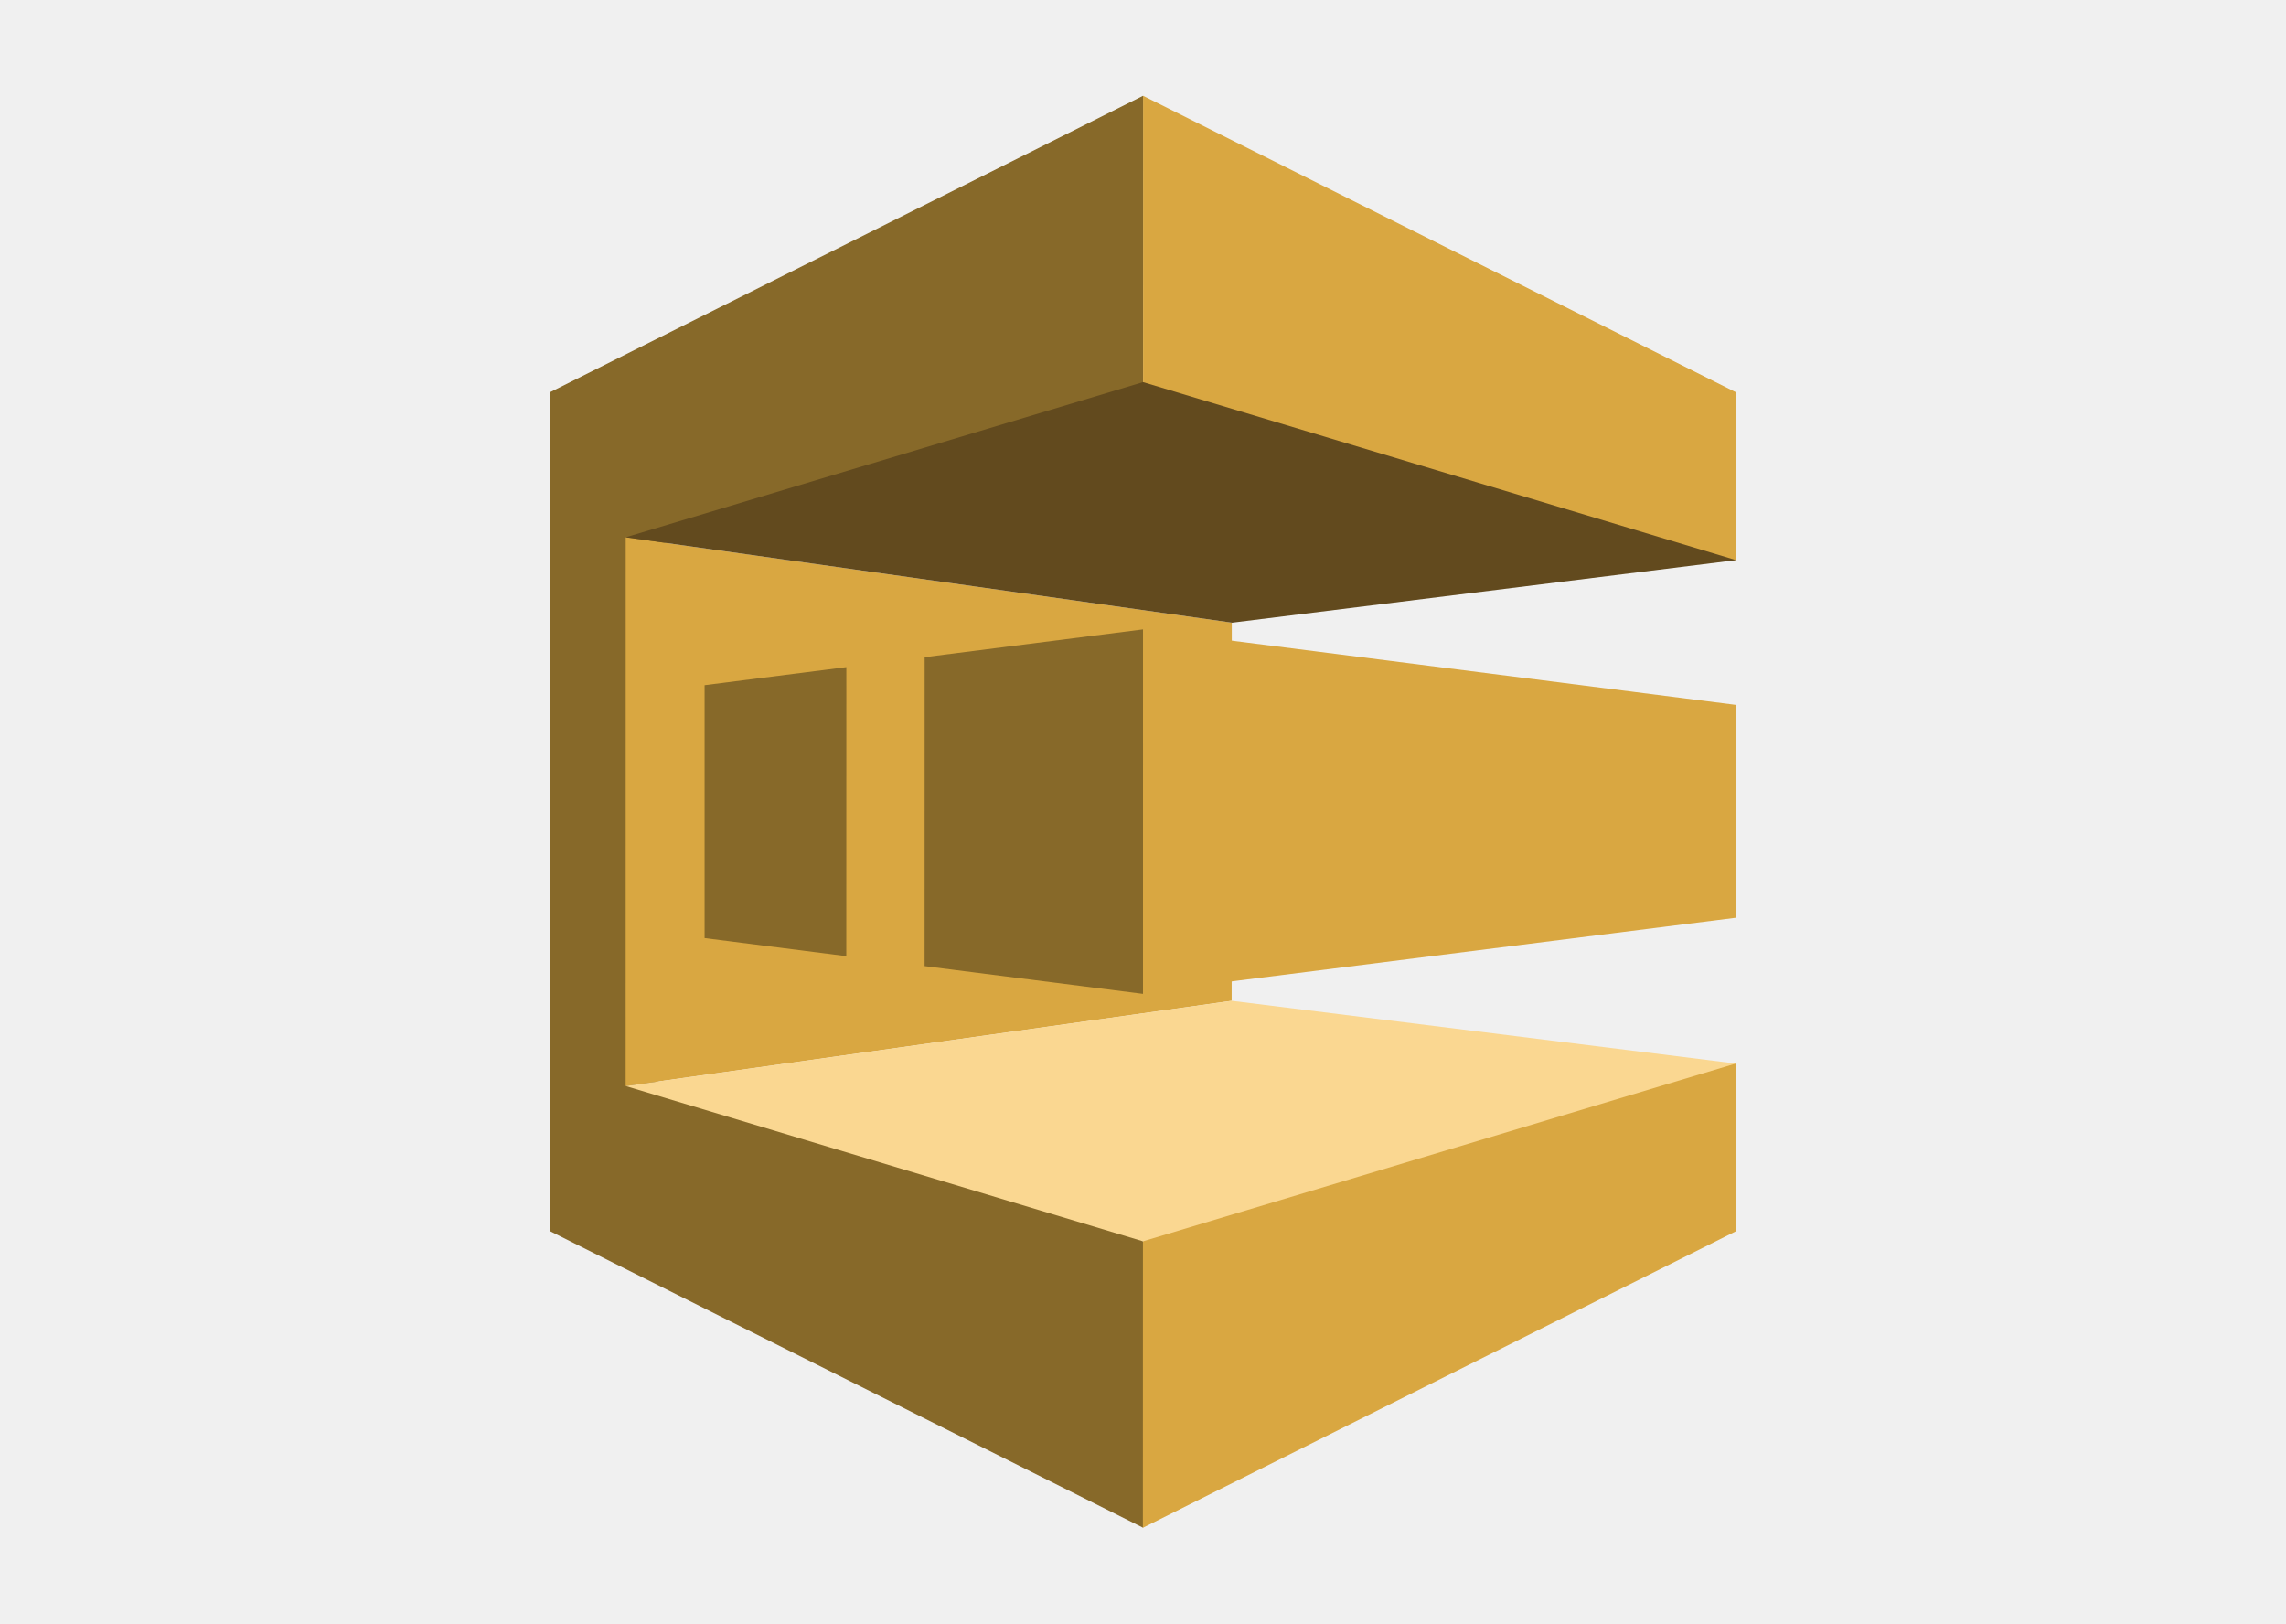
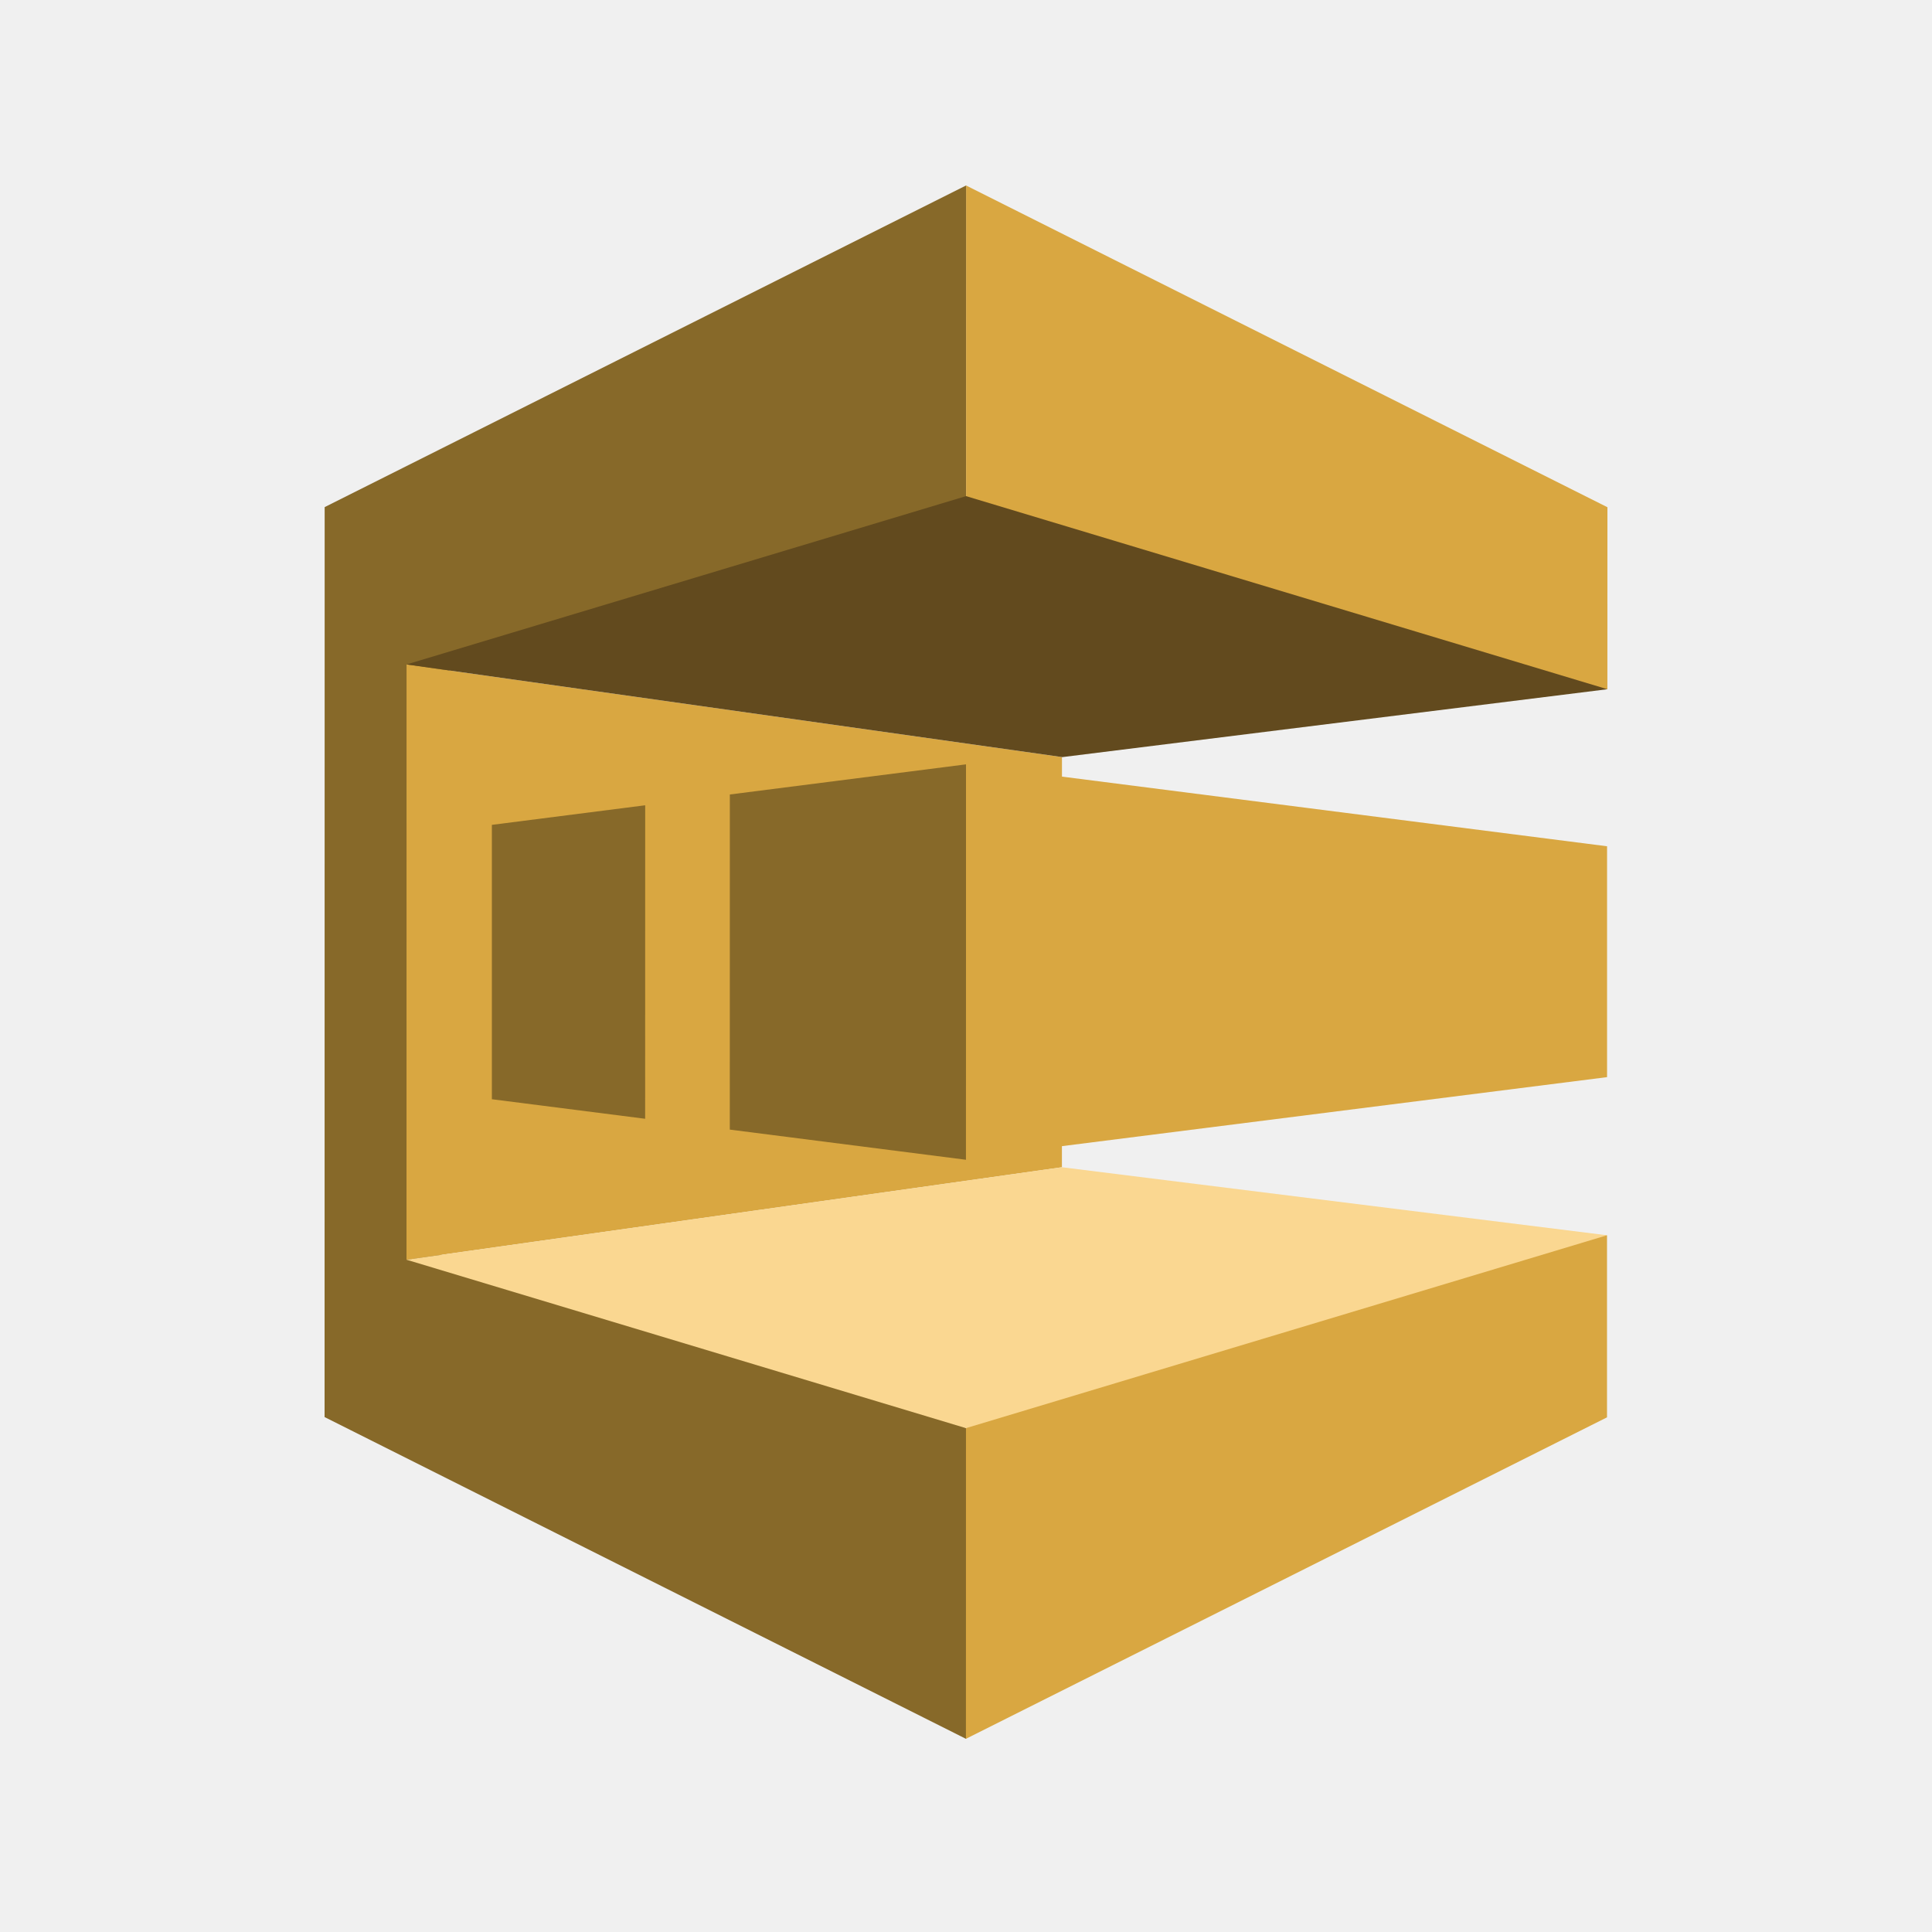
- <svg xmlns="http://www.w3.org/2000/svg" xml:space="preserve" id="katman_1" x="0" y="0" style="enable-background:new 0 0 3991 2834.2" version="1.1" viewBox="0 0 3991 2834.2">
-   <style>.st0{fill:#d9a741}.st1{fill:#876929}</style>
-   <path d="m3030.9 977.9-33.3-.6-1001.4-296.4-.6-13.7v-500L3031 685l-.1 292.9" class="st0" />
-   <path d="m1995.5 697.1.1-529.9L960.1 684.8l-.1 1464.4.5.3L1995.4 2667l3.4-4.8-1.3-492.4-2-2.7-64.7-46.1-800.9-238.7 4-926.3 861.6-258.9" class="st1" />
-   <path d="m2150.3 1747.2-1058 148.8.1-958 1058.1 149-.2 660.2" class="st0" />
-   <path d="m1614.2 1686.6 381.3 48.5.1-636.3-381.3 48.5-.1 539.3m-384.1-48.9 247.4 31.5.1-504.5-247.5 31.5v441.5" class="st1" />
-   <path d="m1092.3 938 903.3-270.9 1035.3 310.8-879.9 109.2L1092.3 938" style="fill:#624a1e" />
-   <path d="m3030.4 1602.2-1034.9 130.6.1-634 1034.9 131.8v371.6m-.2 254.5-22.3 1-1009.4 305.6-3.2 3.9-.1 500 1034.9-517.4v-293.1" class="st0" />
-   <path d="m1092.3 1896 903.2 271.1 1034.9-310.4-880-109.5L1092.3 1896" style="fill:#fad791" />
+ <svg xmlns="http://www.w3.org/2000/svg" width="250" height="250" fill="none">
+   <g clip-path="url(#a)">
+     <path fill="#D9A741" d="m207.994 89.186-2.666-.045-80.271-23.84-.048-1.104V24L208 65.635l-.006 23.55Z" />
+     <path fill="#876929" d="M125 66.607 125.008 24 42.011 65.619 42 183.366l.041.021v.001l82.951 41.614.275-.385-.107-39.595-.163-.221-5.185-3.709-64.195-19.189.324-74.48L125 66.606Z" />
+     <path fill="#D9A741" d="m137.412 151.039-84.81 11.968.006-77.029 84.81 11.985-.006 53.076Z" />
+     <path fill="#876929" d="m94.435 146.17 30.562 3.903.006-51.166-30.562 3.899-.006 43.364Zm-30.787-3.931 19.834 2.529.006-40.566-19.84 2.535v35.502Z" />
+     <path fill="#624A1E" d="m52.608 85.978 72.4-21.78 82.986 24.988-70.524 8.783-84.862-11.99Z" />
+     <path fill="#D9A741" d="m207.953 139.381-82.956 10.502.005-50.976 82.951 10.6v29.874Zm-.006 20.463-1.785.077-80.91 24.569-.255.311-.006 40.201 82.956-41.599v-23.559Z" />
+     <path fill="#FAD791" d="m52.602 163.007 72.395 21.794 82.95-24.958-70.535-8.804-84.81 11.968Z" />
+   </g>
+   <defs>
+     <clipPath id="a">
+       <path fill="#fff" d="M42 24h166v201H42z" />
+     </clipPath>
+   </defs>
</svg>
